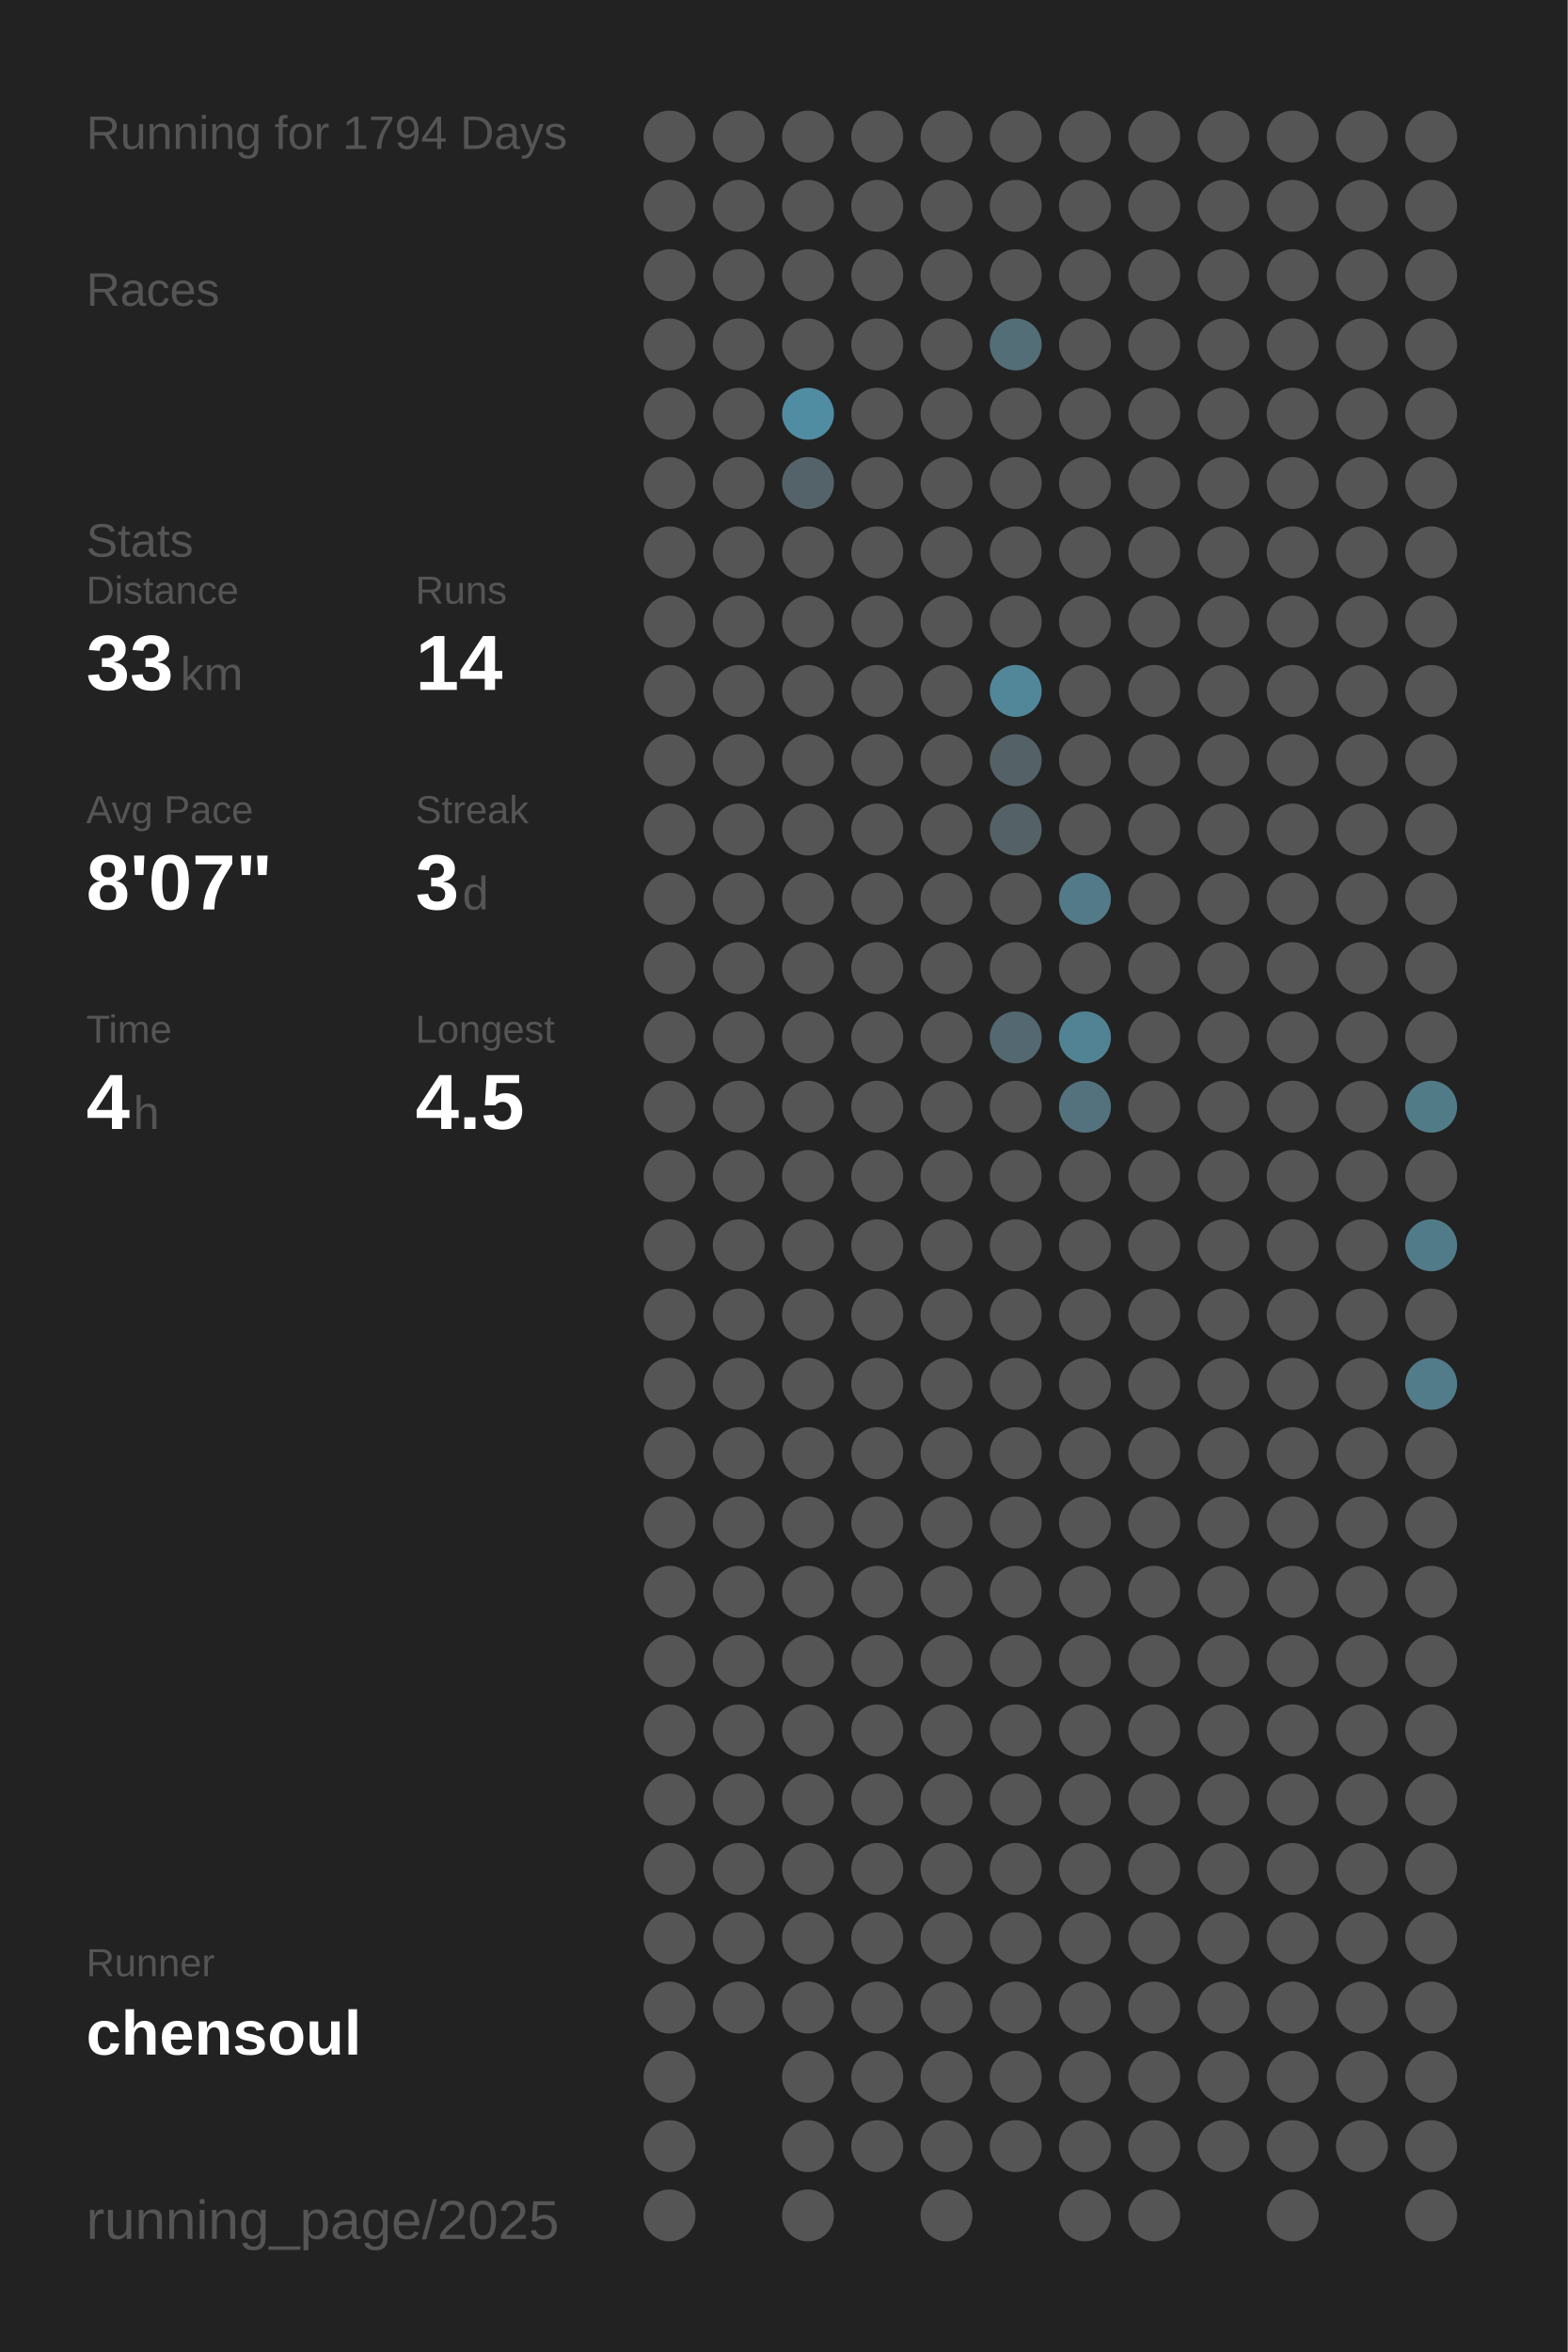
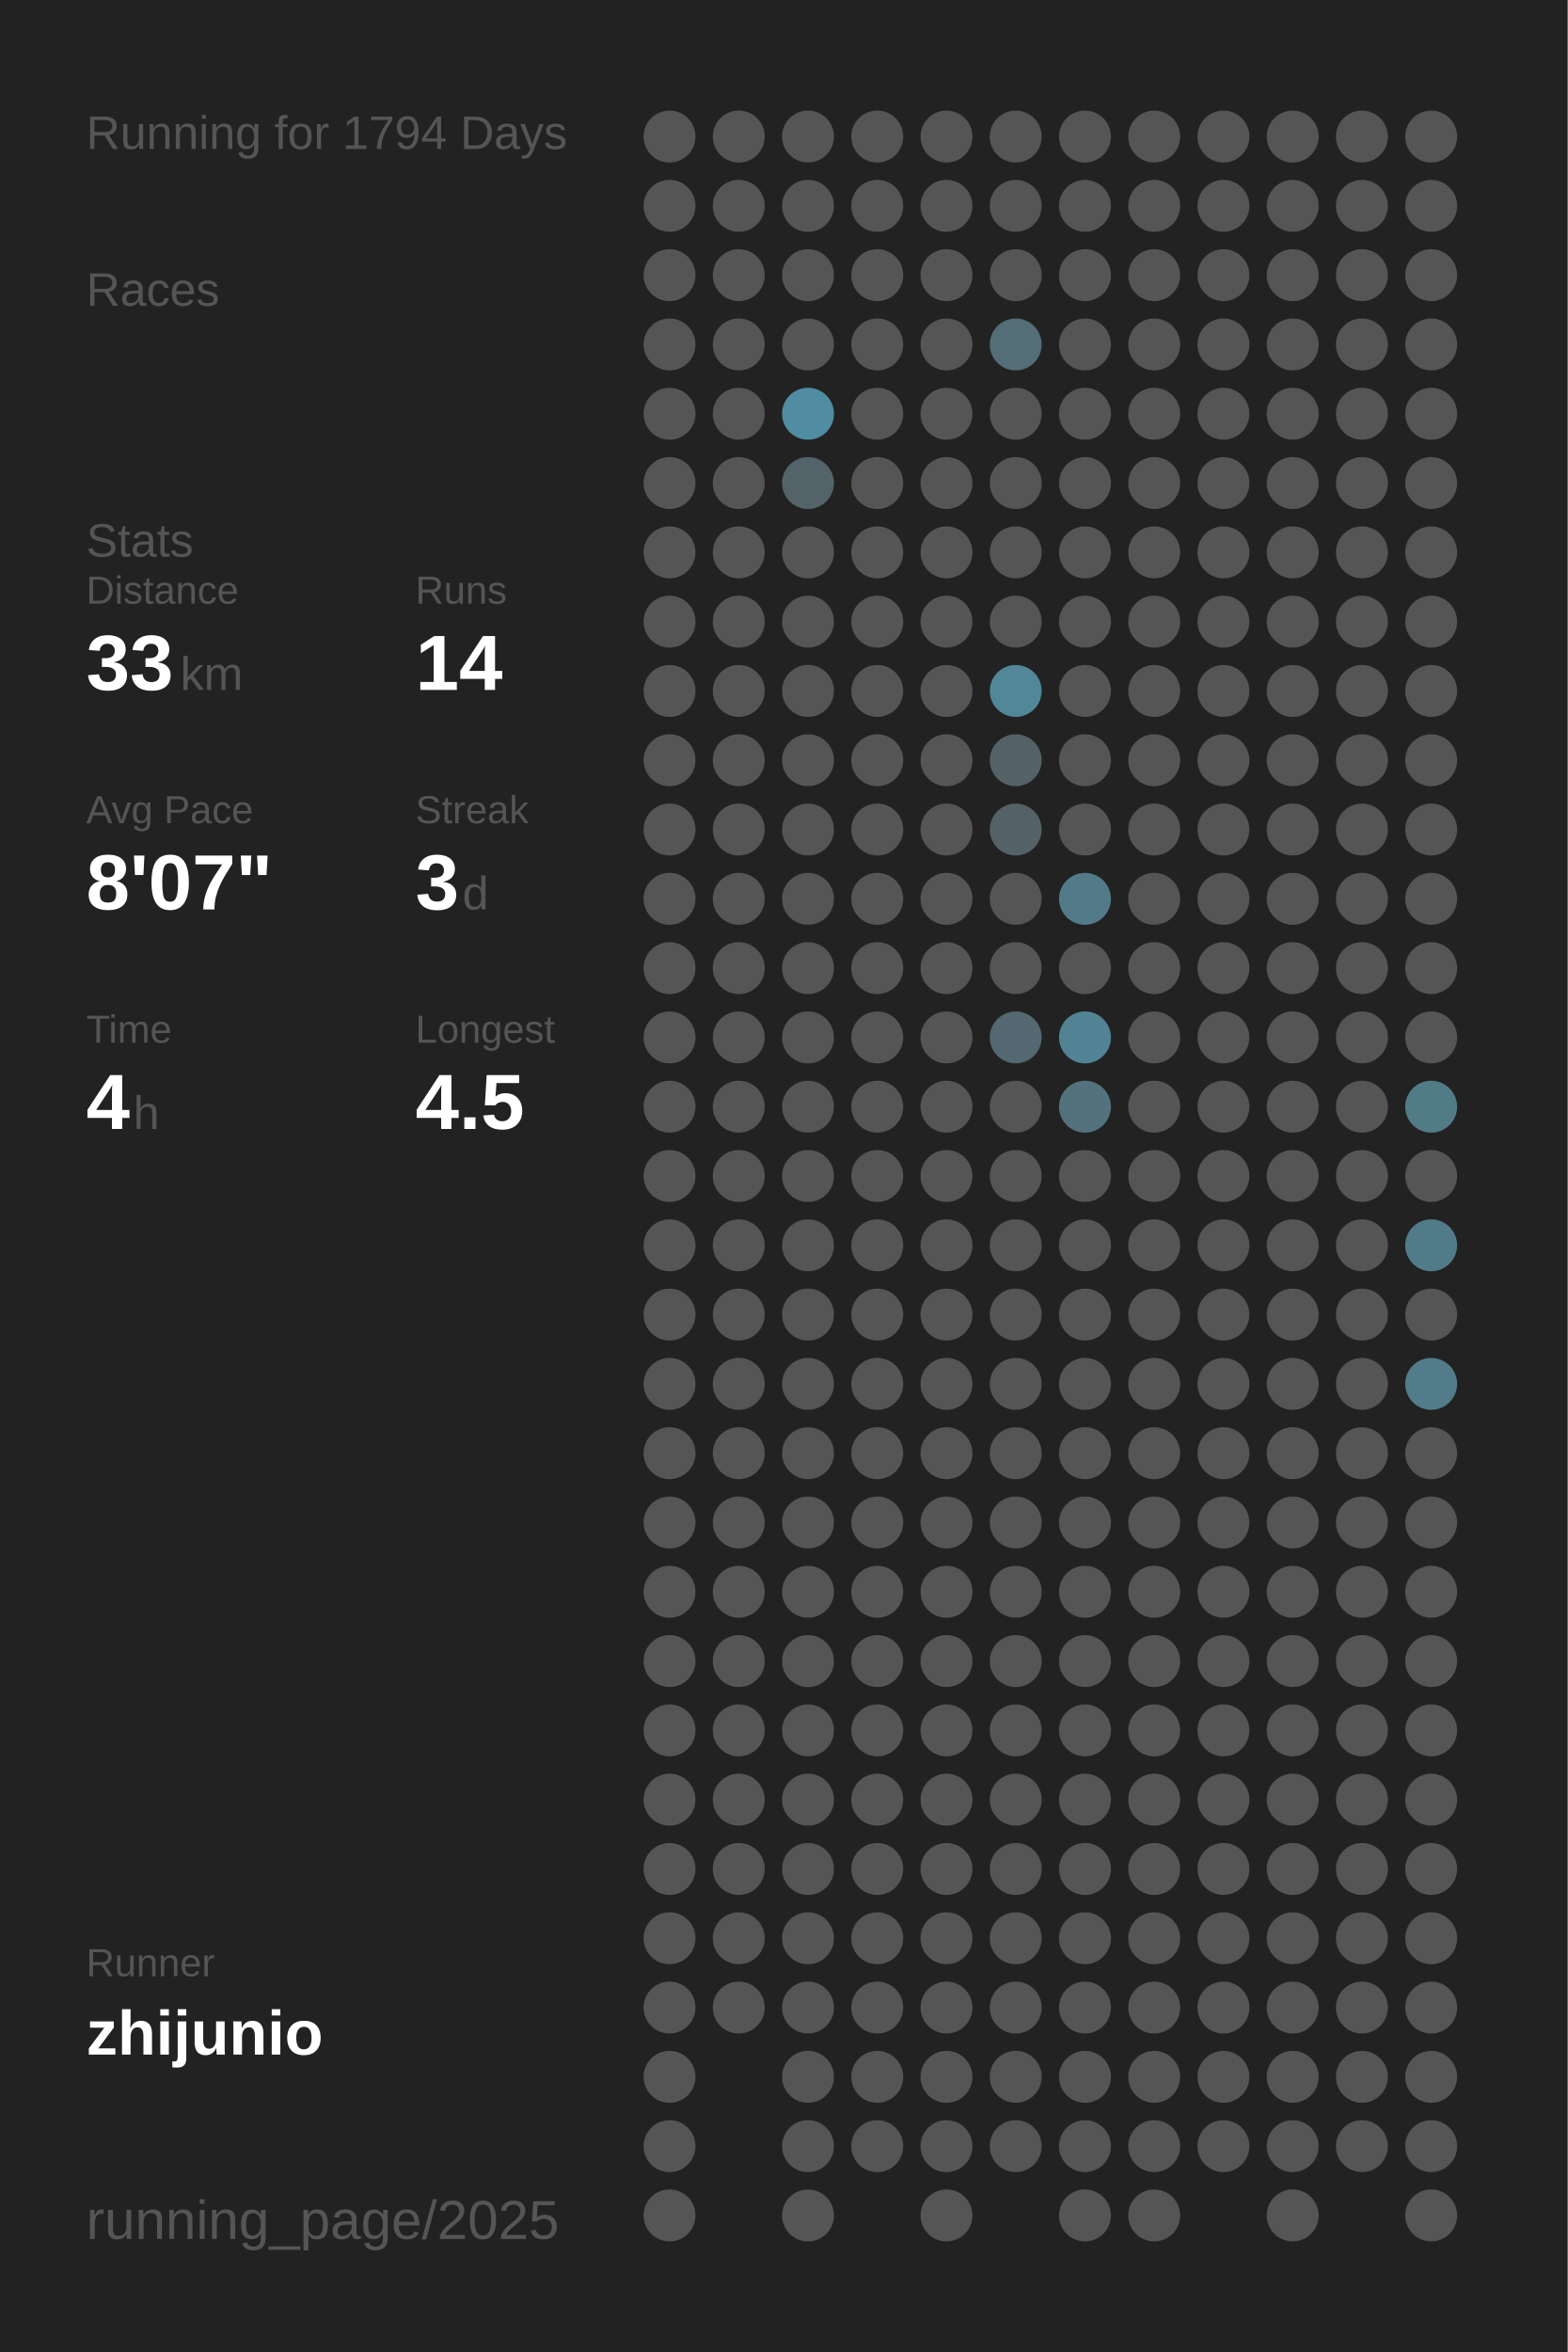
<svg xmlns="http://www.w3.org/2000/svg" baseProfile="full" height="300mm" version="1.1" viewBox="0,0,200,300" width="200mm">
  <defs />
  <rect fill="#222222" height="300" width="200" x="0" y="0" />
  <text fill="#555555" style="font-size:6px; font-family:Arial;" x="11" y="19">Running for 1794 Days</text>
  <text fill="#555555" style="font-size:6px; font-family:Arial;" x="11" y="39">Races</text>
  <text fill="#555555" style="font-size:6px; font-family:Arial;" x="11" y="71">Stats</text>
  <text fill="#555555" style="font-size:5px; font-family:Arial;" x="11" y="77">Distance</text>
  <text fill="#FFFFFF" style="font-size:10px; font-family:Arial; font-weight:bold;" x="11" y="88">33</text>
  <text fill="#555555" style="font-size:6px; font-family:Arial;" x="23" y="88">km</text>
  <text fill="#555555" style="font-size:5px; font-family:Arial;" x="53" y="77">Runs</text>
  <text fill="#FFFFFF" style="font-size:10px; font-family:Arial; font-weight:bold;" x="53" y="88">14</text>
  <text fill="#555555" style="font-size:5px; font-family:Arial;" x="11" y="105">Avg Pace</text>
  <text fill="#FFFFFF" style="font-size:10px; font-family:Arial; font-weight:bold;" x="11" y="116">8'07"</text>
  <text fill="#555555" style="font-size:5px; font-family:Arial;" x="53" y="105">Streak</text>
  <text fill="#FFFFFF" style="font-size:10px; font-family:Arial; font-weight:bold;" x="53" y="116">3</text>
  <text fill="#555555" style="font-size:6px; font-family:Arial;" x="59" y="116">d</text>
  <text fill="#555555" style="font-size:5px; font-family:Arial;" x="11" y="133">Time</text>
  <text fill="#FFFFFF" style="font-size:10px; font-family:Arial; font-weight:bold;" x="11" y="144">4</text>
  <text fill="#555555" style="font-size:6px; font-family:Arial;" x="17" y="144">h</text>
  <text fill="#555555" style="font-size:5px; font-family:Arial;" x="53" y="133">Longest</text>
  <text fill="#FFFFFF" style="font-size:10px; font-family:Arial; font-weight:bold;" x="53" y="144">4.5</text>
  <text fill="#555555" style="font-size:5px; font-family:Arial;" x="11" y="252.065">Runner</text>
-   <text fill="#FFFFFF" style="font-size:8px; font-family:Arial; font-weight:bold;" x="11" y="262.065">chensoul</text>
+   <text fill="#FFFFFF" style="font-size:8px; font-family:Arial; font-weight:bold;" x="11" y="262.065">zhijunio</text>
  <text fill="#555555" style="font-size:7px; font-family:Arial;" x="11" y="285.581">running_page/2025</text>
  <circle cx="85.417" cy="17.419" fill="#555555" r="3.312" />
  <circle cx="85.417" cy="26.258" fill="#555555" r="3.312" />
  <circle cx="85.417" cy="35.097" fill="#555555" r="3.312" />
  <circle cx="85.417" cy="43.935" fill="#555555" r="3.312" />
  <circle cx="85.417" cy="52.774" fill="#555555" r="3.312" />
  <circle cx="85.417" cy="61.613" fill="#555555" r="3.312" />
  <circle cx="85.417" cy="70.452" fill="#555555" r="3.312" />
  <circle cx="85.417" cy="79.29" fill="#555555" r="3.312" />
  <circle cx="85.417" cy="88.129" fill="#555555" r="3.312" />
  <circle cx="85.417" cy="96.968" fill="#555555" r="3.312" />
  <circle cx="85.417" cy="105.806" fill="#555555" r="3.312" />
  <circle cx="85.417" cy="114.645" fill="#555555" r="3.312" />
  <circle cx="85.417" cy="123.484" fill="#555555" r="3.312" />
  <circle cx="85.417" cy="132.323" fill="#555555" r="3.312" />
  <circle cx="85.417" cy="141.161" fill="#555555" r="3.312" />
  <circle cx="85.417" cy="150" fill="#555555" r="3.312" />
  <circle cx="85.417" cy="158.839" fill="#555555" r="3.312" />
  <circle cx="85.417" cy="167.677" fill="#555555" r="3.312" />
  <circle cx="85.417" cy="176.516" fill="#555555" r="3.312" />
  <circle cx="85.417" cy="185.355" fill="#555555" r="3.312" />
  <circle cx="85.417" cy="194.194" fill="#555555" r="3.312" />
  <circle cx="85.417" cy="203.032" fill="#555555" r="3.312" />
  <circle cx="85.417" cy="211.871" fill="#555555" r="3.312" />
  <circle cx="85.417" cy="220.71" fill="#555555" r="3.312" />
  <circle cx="85.417" cy="229.548" fill="#555555" r="3.312" />
  <circle cx="85.417" cy="238.387" fill="#555555" r="3.312" />
  <circle cx="85.417" cy="247.226" fill="#555555" r="3.312" />
  <circle cx="85.417" cy="256.065" fill="#555555" r="3.312" />
  <circle cx="85.417" cy="264.903" fill="#555555" r="3.312" />
  <circle cx="85.417" cy="273.742" fill="#555555" r="3.312" />
  <circle cx="85.417" cy="282.581" fill="#555555" r="3.312" />
  <circle cx="94.25" cy="17.419" fill="#555555" r="3.312" />
  <circle cx="94.25" cy="26.258" fill="#555555" r="3.312" />
  <circle cx="94.25" cy="35.097" fill="#555555" r="3.312" />
  <circle cx="94.25" cy="43.935" fill="#555555" r="3.312" />
  <circle cx="94.25" cy="52.774" fill="#555555" r="3.312" />
  <circle cx="94.25" cy="61.613" fill="#555555" r="3.312" />
  <circle cx="94.25" cy="70.452" fill="#555555" r="3.312" />
  <circle cx="94.25" cy="79.29" fill="#555555" r="3.312" />
  <circle cx="94.25" cy="88.129" fill="#555555" r="3.312" />
  <circle cx="94.25" cy="96.968" fill="#555555" r="3.312" />
  <circle cx="94.25" cy="105.806" fill="#555555" r="3.312" />
  <circle cx="94.25" cy="114.645" fill="#555555" r="3.312" />
  <circle cx="94.25" cy="123.484" fill="#555555" r="3.312" />
  <circle cx="94.25" cy="132.323" fill="#555555" r="3.312" />
  <circle cx="94.25" cy="141.161" fill="#555555" r="3.312" />
  <circle cx="94.25" cy="150" fill="#555555" r="3.312" />
  <circle cx="94.25" cy="158.839" fill="#555555" r="3.312" />
  <circle cx="94.25" cy="167.677" fill="#555555" r="3.312" />
  <circle cx="94.25" cy="176.516" fill="#555555" r="3.312" />
  <circle cx="94.25" cy="185.355" fill="#555555" r="3.312" />
  <circle cx="94.25" cy="194.194" fill="#555555" r="3.312" />
  <circle cx="94.25" cy="203.032" fill="#555555" r="3.312" />
  <circle cx="94.25" cy="211.871" fill="#555555" r="3.312" />
  <circle cx="94.25" cy="220.71" fill="#555555" r="3.312" />
  <circle cx="94.25" cy="229.548" fill="#555555" r="3.312" />
  <circle cx="94.25" cy="238.387" fill="#555555" r="3.312" />
  <circle cx="94.25" cy="247.226" fill="#555555" r="3.312" />
  <circle cx="94.25" cy="256.065" fill="#555555" r="3.312" />
  <circle cx="103.083" cy="17.419" fill="#555555" r="3.312" />
  <circle cx="103.083" cy="26.258" fill="#555555" r="3.312" />
  <circle cx="103.083" cy="35.097" fill="#555555" r="3.312" />
  <circle cx="103.083" cy="43.935" fill="#555555" r="3.312" />
  <circle cx="103.083" cy="52.774" fill="#518da2" r="3.312" />
  <circle cx="103.083" cy="61.613" fill="#546369" r="3.312" />
  <circle cx="103.083" cy="70.452" fill="#555555" r="3.312" />
  <circle cx="103.083" cy="79.29" fill="#555555" r="3.312" />
  <circle cx="103.083" cy="88.129" fill="#555555" r="3.312" />
  <circle cx="103.083" cy="96.968" fill="#555555" r="3.312" />
  <circle cx="103.083" cy="105.806" fill="#555555" r="3.312" />
  <circle cx="103.083" cy="114.645" fill="#555555" r="3.312" />
  <circle cx="103.083" cy="123.484" fill="#555555" r="3.312" />
  <circle cx="103.083" cy="132.323" fill="#555555" r="3.312" />
  <circle cx="103.083" cy="141.161" fill="#555555" r="3.312" />
  <circle cx="103.083" cy="150" fill="#555555" r="3.312" />
  <circle cx="103.083" cy="158.839" fill="#555555" r="3.312" />
  <circle cx="103.083" cy="167.677" fill="#555555" r="3.312" />
  <circle cx="103.083" cy="176.516" fill="#555555" r="3.312" />
  <circle cx="103.083" cy="185.355" fill="#555555" r="3.312" />
  <circle cx="103.083" cy="194.194" fill="#555555" r="3.312" />
  <circle cx="103.083" cy="203.032" fill="#555555" r="3.312" />
  <circle cx="103.083" cy="211.871" fill="#555555" r="3.312" />
  <circle cx="103.083" cy="220.71" fill="#555555" r="3.312" />
  <circle cx="103.083" cy="229.548" fill="#555555" r="3.312" />
  <circle cx="103.083" cy="238.387" fill="#555555" r="3.312" />
  <circle cx="103.083" cy="247.226" fill="#555555" r="3.312" />
  <circle cx="103.083" cy="256.065" fill="#555555" r="3.312" />
  <circle cx="103.083" cy="264.903" fill="#555555" r="3.312" />
  <circle cx="103.083" cy="273.742" fill="#555555" r="3.312" />
  <circle cx="103.083" cy="282.581" fill="#555555" r="3.312" />
  <circle cx="111.917" cy="17.419" fill="#555555" r="3.312" />
  <circle cx="111.917" cy="26.258" fill="#555555" r="3.312" />
  <circle cx="111.917" cy="35.097" fill="#555555" r="3.312" />
  <circle cx="111.917" cy="43.935" fill="#555555" r="3.312" />
  <circle cx="111.917" cy="52.774" fill="#555555" r="3.312" />
  <circle cx="111.917" cy="61.613" fill="#555555" r="3.312" />
  <circle cx="111.917" cy="70.452" fill="#555555" r="3.312" />
  <circle cx="111.917" cy="79.29" fill="#555555" r="3.312" />
  <circle cx="111.917" cy="88.129" fill="#555555" r="3.312" />
  <circle cx="111.917" cy="96.968" fill="#555555" r="3.312" />
  <circle cx="111.917" cy="105.806" fill="#555555" r="3.312" />
  <circle cx="111.917" cy="114.645" fill="#555555" r="3.312" />
  <circle cx="111.917" cy="123.484" fill="#555555" r="3.312" />
  <circle cx="111.917" cy="132.323" fill="#555555" r="3.312" />
  <circle cx="111.917" cy="141.161" fill="#555555" r="3.312" />
  <circle cx="111.917" cy="150" fill="#555555" r="3.312" />
  <circle cx="111.917" cy="158.839" fill="#555555" r="3.312" />
  <circle cx="111.917" cy="167.677" fill="#555555" r="3.312" />
  <circle cx="111.917" cy="176.516" fill="#555555" r="3.312" />
  <circle cx="111.917" cy="185.355" fill="#555555" r="3.312" />
  <circle cx="111.917" cy="194.194" fill="#555555" r="3.312" />
  <circle cx="111.917" cy="203.032" fill="#555555" r="3.312" />
  <circle cx="111.917" cy="211.871" fill="#555555" r="3.312" />
  <circle cx="111.917" cy="220.71" fill="#555555" r="3.312" />
  <circle cx="111.917" cy="229.548" fill="#555555" r="3.312" />
  <circle cx="111.917" cy="238.387" fill="#555555" r="3.312" />
  <circle cx="111.917" cy="247.226" fill="#555555" r="3.312" />
  <circle cx="111.917" cy="256.065" fill="#555555" r="3.312" />
  <circle cx="111.917" cy="264.903" fill="#555555" r="3.312" />
  <circle cx="111.917" cy="273.742" fill="#555555" r="3.312" />
  <circle cx="120.75" cy="17.419" fill="#555555" r="3.312" />
  <circle cx="120.75" cy="26.258" fill="#555555" r="3.312" />
  <circle cx="120.75" cy="35.097" fill="#555555" r="3.312" />
  <circle cx="120.75" cy="43.935" fill="#555555" r="3.312" />
  <circle cx="120.75" cy="52.774" fill="#555555" r="3.312" />
  <circle cx="120.75" cy="61.613" fill="#555555" r="3.312" />
  <circle cx="120.75" cy="70.452" fill="#555555" r="3.312" />
  <circle cx="120.75" cy="79.29" fill="#555555" r="3.312" />
  <circle cx="120.75" cy="88.129" fill="#555555" r="3.312" />
  <circle cx="120.75" cy="96.968" fill="#555555" r="3.312" />
  <circle cx="120.75" cy="105.806" fill="#555555" r="3.312" />
  <circle cx="120.75" cy="114.645" fill="#555555" r="3.312" />
  <circle cx="120.75" cy="123.484" fill="#555555" r="3.312" />
  <circle cx="120.75" cy="132.323" fill="#555555" r="3.312" />
  <circle cx="120.75" cy="141.161" fill="#555555" r="3.312" />
  <circle cx="120.75" cy="150" fill="#555555" r="3.312" />
  <circle cx="120.75" cy="158.839" fill="#555555" r="3.312" />
  <circle cx="120.75" cy="167.677" fill="#555555" r="3.312" />
  <circle cx="120.75" cy="176.516" fill="#555555" r="3.312" />
  <circle cx="120.75" cy="185.355" fill="#555555" r="3.312" />
  <circle cx="120.75" cy="194.194" fill="#555555" r="3.312" />
  <circle cx="120.75" cy="203.032" fill="#555555" r="3.312" />
  <circle cx="120.75" cy="211.871" fill="#555555" r="3.312" />
  <circle cx="120.75" cy="220.71" fill="#555555" r="3.312" />
  <circle cx="120.75" cy="229.548" fill="#555555" r="3.312" />
  <circle cx="120.75" cy="238.387" fill="#555555" r="3.312" />
  <circle cx="120.75" cy="247.226" fill="#555555" r="3.312" />
  <circle cx="120.75" cy="256.065" fill="#555555" r="3.312" />
  <circle cx="120.75" cy="264.903" fill="#555555" r="3.312" />
  <circle cx="120.75" cy="273.742" fill="#555555" r="3.312" />
  <circle cx="120.75" cy="282.581" fill="#555555" r="3.312" />
  <circle cx="129.583" cy="17.419" fill="#555555" r="3.312" />
  <circle cx="129.583" cy="26.258" fill="#555555" r="3.312" />
  <circle cx="129.583" cy="35.097" fill="#555555" r="3.312" />
  <circle cx="129.583" cy="43.935" fill="#536e77" r="3.312" />
  <circle cx="129.583" cy="52.774" fill="#555555" r="3.312" />
  <circle cx="129.583" cy="61.613" fill="#555555" r="3.312" />
  <circle cx="129.583" cy="70.452" fill="#555555" r="3.312" />
  <circle cx="129.583" cy="79.29" fill="#555555" r="3.312" />
  <circle cx="129.583" cy="88.129" fill="#518799" r="3.312" />
  <circle cx="129.583" cy="96.968" fill="#546166" r="3.312" />
  <circle cx="129.583" cy="105.806" fill="#546166" r="3.312" />
  <circle cx="129.583" cy="114.645" fill="#555555" r="3.312" />
  <circle cx="129.583" cy="123.484" fill="#555555" r="3.312" />
  <circle cx="129.583" cy="132.323" fill="#536870" r="3.312" />
  <circle cx="129.583" cy="141.161" fill="#555555" r="3.312" />
  <circle cx="129.583" cy="150" fill="#555555" r="3.312" />
  <circle cx="129.583" cy="158.839" fill="#555555" r="3.312" />
  <circle cx="129.583" cy="167.677" fill="#555555" r="3.312" />
  <circle cx="129.583" cy="176.516" fill="#555555" r="3.312" />
  <circle cx="129.583" cy="185.355" fill="#555555" r="3.312" />
  <circle cx="129.583" cy="194.194" fill="#555555" r="3.312" />
  <circle cx="129.583" cy="203.032" fill="#555555" r="3.312" />
  <circle cx="129.583" cy="211.871" fill="#555555" r="3.312" />
  <circle cx="129.583" cy="220.71" fill="#555555" r="3.312" />
  <circle cx="129.583" cy="229.548" fill="#555555" r="3.312" />
  <circle cx="129.583" cy="238.387" fill="#555555" r="3.312" />
  <circle cx="129.583" cy="247.226" fill="#555555" r="3.312" />
  <circle cx="129.583" cy="256.065" fill="#555555" r="3.312" />
  <circle cx="129.583" cy="264.903" fill="#555555" r="3.312" />
  <circle cx="129.583" cy="273.742" fill="#555555" r="3.312" />
  <circle cx="138.417" cy="17.419" fill="#555555" r="3.312" />
  <circle cx="138.417" cy="26.258" fill="#555555" r="3.312" />
  <circle cx="138.417" cy="35.097" fill="#555555" r="3.312" />
  <circle cx="138.417" cy="43.935" fill="#555555" r="3.312" />
  <circle cx="138.417" cy="52.774" fill="#555555" r="3.312" />
  <circle cx="138.417" cy="61.613" fill="#555555" r="3.312" />
  <circle cx="138.417" cy="70.452" fill="#555555" r="3.312" />
  <circle cx="138.417" cy="79.29" fill="#555555" r="3.312" />
  <circle cx="138.417" cy="88.129" fill="#555555" r="3.312" />
  <circle cx="138.417" cy="96.968" fill="#555555" r="3.312" />
  <circle cx="138.417" cy="105.806" fill="#555555" r="3.312" />
  <circle cx="138.417" cy="114.645" fill="#527a88" r="3.312" />
  <circle cx="138.417" cy="123.484" fill="#555555" r="3.312" />
  <circle cx="138.417" cy="132.323" fill="#528394" r="3.312" />
  <circle cx="138.417" cy="141.161" fill="#53727d" r="3.312" />
  <circle cx="138.417" cy="150" fill="#555555" r="3.312" />
  <circle cx="138.417" cy="158.839" fill="#555555" r="3.312" />
  <circle cx="138.417" cy="167.677" fill="#555555" r="3.312" />
  <circle cx="138.417" cy="176.516" fill="#555555" r="3.312" />
  <circle cx="138.417" cy="185.355" fill="#555555" r="3.312" />
  <circle cx="138.417" cy="194.194" fill="#555555" r="3.312" />
  <circle cx="138.417" cy="203.032" fill="#555555" r="3.312" />
  <circle cx="138.417" cy="211.871" fill="#555555" r="3.312" />
  <circle cx="138.417" cy="220.71" fill="#555555" r="3.312" />
  <circle cx="138.417" cy="229.548" fill="#555555" r="3.312" />
  <circle cx="138.417" cy="238.387" fill="#555555" r="3.312" />
  <circle cx="138.417" cy="247.226" fill="#555555" r="3.312" />
  <circle cx="138.417" cy="256.065" fill="#555555" r="3.312" />
  <circle cx="138.417" cy="264.903" fill="#555555" r="3.312" />
  <circle cx="138.417" cy="273.742" fill="#555555" r="3.312" />
  <circle cx="138.417" cy="282.581" fill="#555555" r="3.312" />
  <circle cx="147.25" cy="17.419" fill="#555555" r="3.312" />
  <circle cx="147.25" cy="26.258" fill="#555555" r="3.312" />
  <circle cx="147.25" cy="35.097" fill="#555555" r="3.312" />
  <circle cx="147.25" cy="43.935" fill="#555555" r="3.312" />
  <circle cx="147.25" cy="52.774" fill="#555555" r="3.312" />
  <circle cx="147.25" cy="61.613" fill="#555555" r="3.312" />
  <circle cx="147.25" cy="70.452" fill="#555555" r="3.312" />
  <circle cx="147.25" cy="79.29" fill="#555555" r="3.312" />
  <circle cx="147.25" cy="88.129" fill="#555555" r="3.312" />
  <circle cx="147.25" cy="96.968" fill="#555555" r="3.312" />
  <circle cx="147.25" cy="105.806" fill="#555555" r="3.312" />
  <circle cx="147.25" cy="114.645" fill="#555555" r="3.312" />
  <circle cx="147.25" cy="123.484" fill="#555555" r="3.312" />
  <circle cx="147.25" cy="132.323" fill="#555555" r="3.312" />
  <circle cx="147.25" cy="141.161" fill="#555555" r="3.312" />
  <circle cx="147.25" cy="150" fill="#555555" r="3.312" />
  <circle cx="147.25" cy="158.839" fill="#555555" r="3.312" />
  <circle cx="147.25" cy="167.677" fill="#555555" r="3.312" />
  <circle cx="147.25" cy="176.516" fill="#555555" r="3.312" />
  <circle cx="147.25" cy="185.355" fill="#555555" r="3.312" />
  <circle cx="147.25" cy="194.194" fill="#555555" r="3.312" />
  <circle cx="147.25" cy="203.032" fill="#555555" r="3.312" />
  <circle cx="147.25" cy="211.871" fill="#555555" r="3.312" />
  <circle cx="147.25" cy="220.71" fill="#555555" r="3.312" />
  <circle cx="147.25" cy="229.548" fill="#555555" r="3.312" />
  <circle cx="147.25" cy="238.387" fill="#555555" r="3.312" />
  <circle cx="147.25" cy="247.226" fill="#555555" r="3.312" />
  <circle cx="147.25" cy="256.065" fill="#555555" r="3.312" />
  <circle cx="147.25" cy="264.903" fill="#555555" r="3.312" />
  <circle cx="147.25" cy="273.742" fill="#555555" r="3.312" />
  <circle cx="147.25" cy="282.581" fill="#555555" r="3.312" />
  <circle cx="156.083" cy="17.419" fill="#555555" r="3.312" />
  <circle cx="156.083" cy="26.258" fill="#555555" r="3.312" />
  <circle cx="156.083" cy="35.097" fill="#555555" r="3.312" />
  <circle cx="156.083" cy="43.935" fill="#555555" r="3.312" />
  <circle cx="156.083" cy="52.774" fill="#555555" r="3.312" />
  <circle cx="156.083" cy="61.613" fill="#555555" r="3.312" />
  <circle cx="156.083" cy="70.452" fill="#555555" r="3.312" />
  <circle cx="156.083" cy="79.29" fill="#555555" r="3.312" />
  <circle cx="156.083" cy="88.129" fill="#555555" r="3.312" />
  <circle cx="156.083" cy="96.968" fill="#555555" r="3.312" />
  <circle cx="156.083" cy="105.806" fill="#555555" r="3.312" />
  <circle cx="156.083" cy="114.645" fill="#555555" r="3.312" />
  <circle cx="156.083" cy="123.484" fill="#555555" r="3.312" />
  <circle cx="156.083" cy="132.323" fill="#555555" r="3.312" />
  <circle cx="156.083" cy="141.161" fill="#555555" r="3.312" />
  <circle cx="156.083" cy="150" fill="#555555" r="3.312" />
  <circle cx="156.083" cy="158.839" fill="#555555" r="3.312" />
  <circle cx="156.083" cy="167.677" fill="#555555" r="3.312" />
  <circle cx="156.083" cy="176.516" fill="#555555" r="3.312" />
  <circle cx="156.083" cy="185.355" fill="#555555" r="3.312" />
  <circle cx="156.083" cy="194.194" fill="#555555" r="3.312" />
  <circle cx="156.083" cy="203.032" fill="#555555" r="3.312" />
  <circle cx="156.083" cy="211.871" fill="#555555" r="3.312" />
  <circle cx="156.083" cy="220.71" fill="#555555" r="3.312" />
  <circle cx="156.083" cy="229.548" fill="#555555" r="3.312" />
  <circle cx="156.083" cy="238.387" fill="#555555" r="3.312" />
  <circle cx="156.083" cy="247.226" fill="#555555" r="3.312" />
  <circle cx="156.083" cy="256.065" fill="#555555" r="3.312" />
  <circle cx="156.083" cy="264.903" fill="#555555" r="3.312" />
  <circle cx="156.083" cy="273.742" fill="#555555" r="3.312" />
  <circle cx="164.917" cy="17.419" fill="#555555" r="3.312" />
  <circle cx="164.917" cy="26.258" fill="#555555" r="3.312" />
  <circle cx="164.917" cy="35.097" fill="#555555" r="3.312" />
  <circle cx="164.917" cy="43.935" fill="#555555" r="3.312" />
  <circle cx="164.917" cy="52.774" fill="#555555" r="3.312" />
  <circle cx="164.917" cy="61.613" fill="#555555" r="3.312" />
  <circle cx="164.917" cy="70.452" fill="#555555" r="3.312" />
  <circle cx="164.917" cy="79.29" fill="#555555" r="3.312" />
  <circle cx="164.917" cy="88.129" fill="#555555" r="3.312" />
  <circle cx="164.917" cy="96.968" fill="#555555" r="3.312" />
  <circle cx="164.917" cy="105.806" fill="#555555" r="3.312" />
  <circle cx="164.917" cy="114.645" fill="#555555" r="3.312" />
  <circle cx="164.917" cy="123.484" fill="#555555" r="3.312" />
  <circle cx="164.917" cy="132.323" fill="#555555" r="3.312" />
  <circle cx="164.917" cy="141.161" fill="#555555" r="3.312" />
  <circle cx="164.917" cy="150" fill="#555555" r="3.312" />
  <circle cx="164.917" cy="158.839" fill="#555555" r="3.312" />
  <circle cx="164.917" cy="167.677" fill="#555555" r="3.312" />
  <circle cx="164.917" cy="176.516" fill="#555555" r="3.312" />
  <circle cx="164.917" cy="185.355" fill="#555555" r="3.312" />
  <circle cx="164.917" cy="194.194" fill="#555555" r="3.312" />
  <circle cx="164.917" cy="203.032" fill="#555555" r="3.312" />
  <circle cx="164.917" cy="211.871" fill="#555555" r="3.312" />
  <circle cx="164.917" cy="220.71" fill="#555555" r="3.312" />
  <circle cx="164.917" cy="229.548" fill="#555555" r="3.312" />
  <circle cx="164.917" cy="238.387" fill="#555555" r="3.312" />
  <circle cx="164.917" cy="247.226" fill="#555555" r="3.312" />
  <circle cx="164.917" cy="256.065" fill="#555555" r="3.312" />
  <circle cx="164.917" cy="264.903" fill="#555555" r="3.312" />
  <circle cx="164.917" cy="273.742" fill="#555555" r="3.312" />
  <circle cx="164.917" cy="282.581" fill="#555555" r="3.312" />
  <circle cx="173.75" cy="17.419" fill="#555555" r="3.312" />
  <circle cx="173.75" cy="26.258" fill="#555555" r="3.312" />
  <circle cx="173.75" cy="35.097" fill="#555555" r="3.312" />
  <circle cx="173.75" cy="43.935" fill="#555555" r="3.312" />
  <circle cx="173.75" cy="52.774" fill="#555555" r="3.312" />
  <circle cx="173.75" cy="61.613" fill="#555555" r="3.312" />
  <circle cx="173.75" cy="70.452" fill="#555555" r="3.312" />
  <circle cx="173.75" cy="79.29" fill="#555555" r="3.312" />
  <circle cx="173.75" cy="88.129" fill="#555555" r="3.312" />
  <circle cx="173.75" cy="96.968" fill="#555555" r="3.312" />
  <circle cx="173.75" cy="105.806" fill="#555555" r="3.312" />
  <circle cx="173.75" cy="114.645" fill="#555555" r="3.312" />
  <circle cx="173.75" cy="123.484" fill="#555555" r="3.312" />
  <circle cx="173.75" cy="132.323" fill="#555555" r="3.312" />
  <circle cx="173.75" cy="141.161" fill="#555555" r="3.312" />
  <circle cx="173.75" cy="150" fill="#555555" r="3.312" />
  <circle cx="173.75" cy="158.839" fill="#555555" r="3.312" />
  <circle cx="173.75" cy="167.677" fill="#555555" r="3.312" />
  <circle cx="173.75" cy="176.516" fill="#555555" r="3.312" />
  <circle cx="173.75" cy="185.355" fill="#555555" r="3.312" />
  <circle cx="173.75" cy="194.194" fill="#555555" r="3.312" />
  <circle cx="173.75" cy="203.032" fill="#555555" r="3.312" />
  <circle cx="173.75" cy="211.871" fill="#555555" r="3.312" />
  <circle cx="173.75" cy="220.71" fill="#555555" r="3.312" />
  <circle cx="173.75" cy="229.548" fill="#555555" r="3.312" />
  <circle cx="173.75" cy="238.387" fill="#555555" r="3.312" />
  <circle cx="173.75" cy="247.226" fill="#555555" r="3.312" />
  <circle cx="173.75" cy="256.065" fill="#555555" r="3.312" />
  <circle cx="173.75" cy="264.903" fill="#555555" r="3.312" />
  <circle cx="173.75" cy="273.742" fill="#555555" r="3.312" />
  <circle cx="182.583" cy="17.419" fill="#555555" r="3.312" />
  <circle cx="182.583" cy="26.258" fill="#555555" r="3.312" />
  <circle cx="182.583" cy="35.097" fill="#555555" r="3.312" />
  <circle cx="182.583" cy="43.935" fill="#555555" r="3.312" />
  <circle cx="182.583" cy="52.774" fill="#555555" r="3.312" />
  <circle cx="182.583" cy="61.613" fill="#555555" r="3.312" />
  <circle cx="182.583" cy="70.452" fill="#555555" r="3.312" />
  <circle cx="182.583" cy="79.29" fill="#555555" r="3.312" />
  <circle cx="182.583" cy="88.129" fill="#555555" r="3.312" />
  <circle cx="182.583" cy="96.968" fill="#555555" r="3.312" />
  <circle cx="182.583" cy="105.806" fill="#555555" r="3.312" />
  <circle cx="182.583" cy="114.645" fill="#555555" r="3.312" />
  <circle cx="182.583" cy="123.484" fill="#555555" r="3.312" />
  <circle cx="182.583" cy="132.323" fill="#555555" r="3.312" />
  <circle cx="182.583" cy="141.161" fill="#527b88" r="3.312" />
  <circle cx="182.583" cy="150" fill="#555555" r="3.312" />
  <circle cx="182.583" cy="158.839" fill="#527b89" r="3.312" />
  <circle cx="182.583" cy="167.677" fill="#555555" r="3.312" />
  <circle cx="182.583" cy="176.516" fill="#527c8a" r="3.312" />
  <circle cx="182.583" cy="185.355" fill="#555555" r="3.312" />
  <circle cx="182.583" cy="194.194" fill="#555555" r="3.312" />
  <circle cx="182.583" cy="203.032" fill="#555555" r="3.312" />
  <circle cx="182.583" cy="211.871" fill="#555555" r="3.312" />
  <circle cx="182.583" cy="220.71" fill="#555555" r="3.312" />
  <circle cx="182.583" cy="229.548" fill="#555555" r="3.312" />
  <circle cx="182.583" cy="238.387" fill="#555555" r="3.312" />
  <circle cx="182.583" cy="247.226" fill="#555555" r="3.312" />
  <circle cx="182.583" cy="256.065" fill="#555555" r="3.312" />
  <circle cx="182.583" cy="264.903" fill="#555555" r="3.312" />
  <circle cx="182.583" cy="273.742" fill="#555555" r="3.312" />
  <circle cx="182.583" cy="282.581" fill="#555555" r="3.312" />
</svg>
